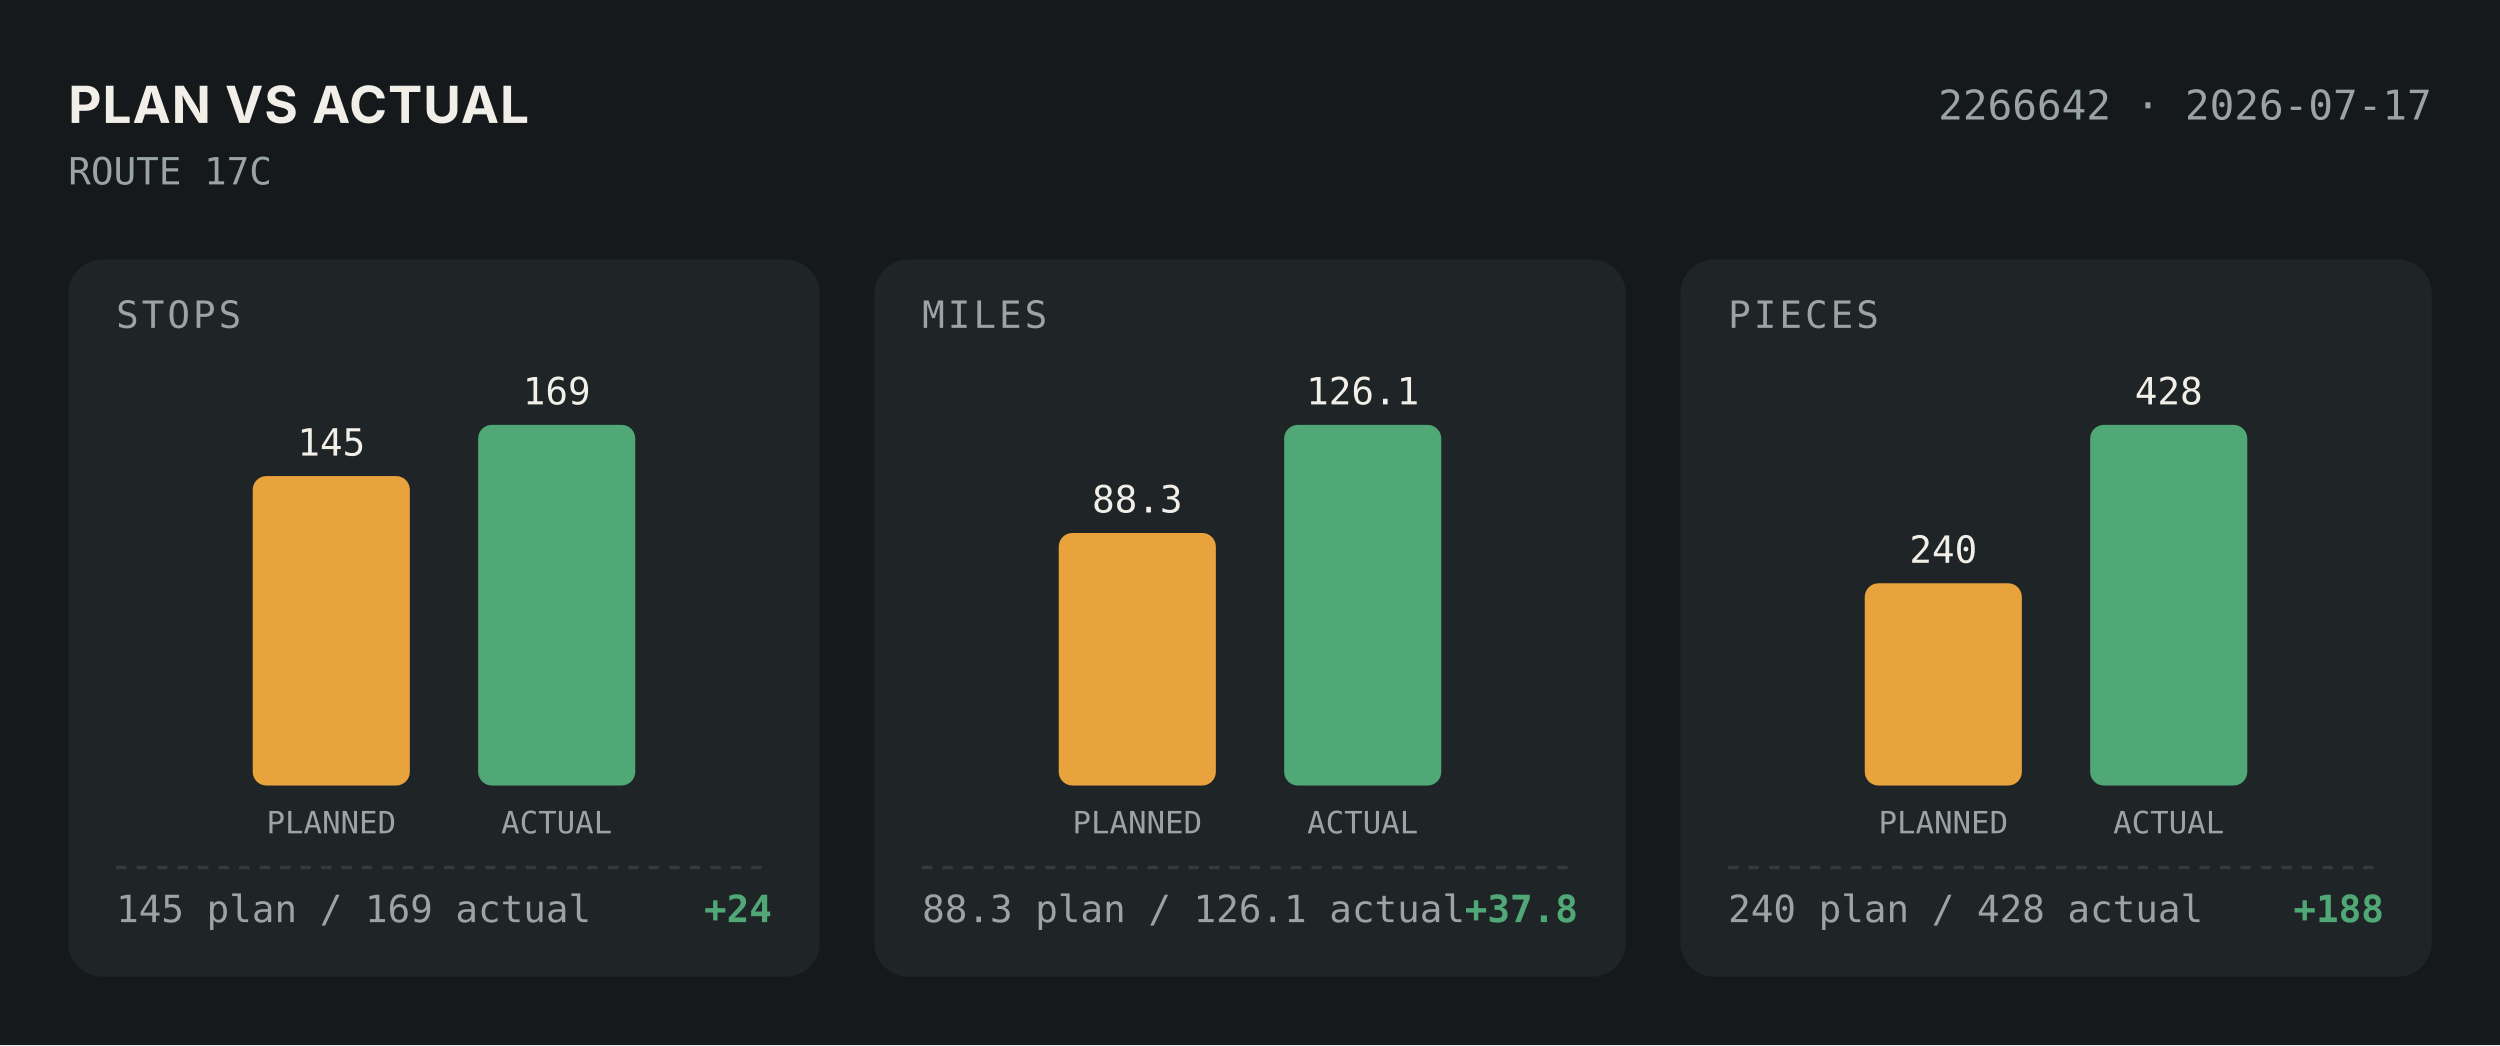
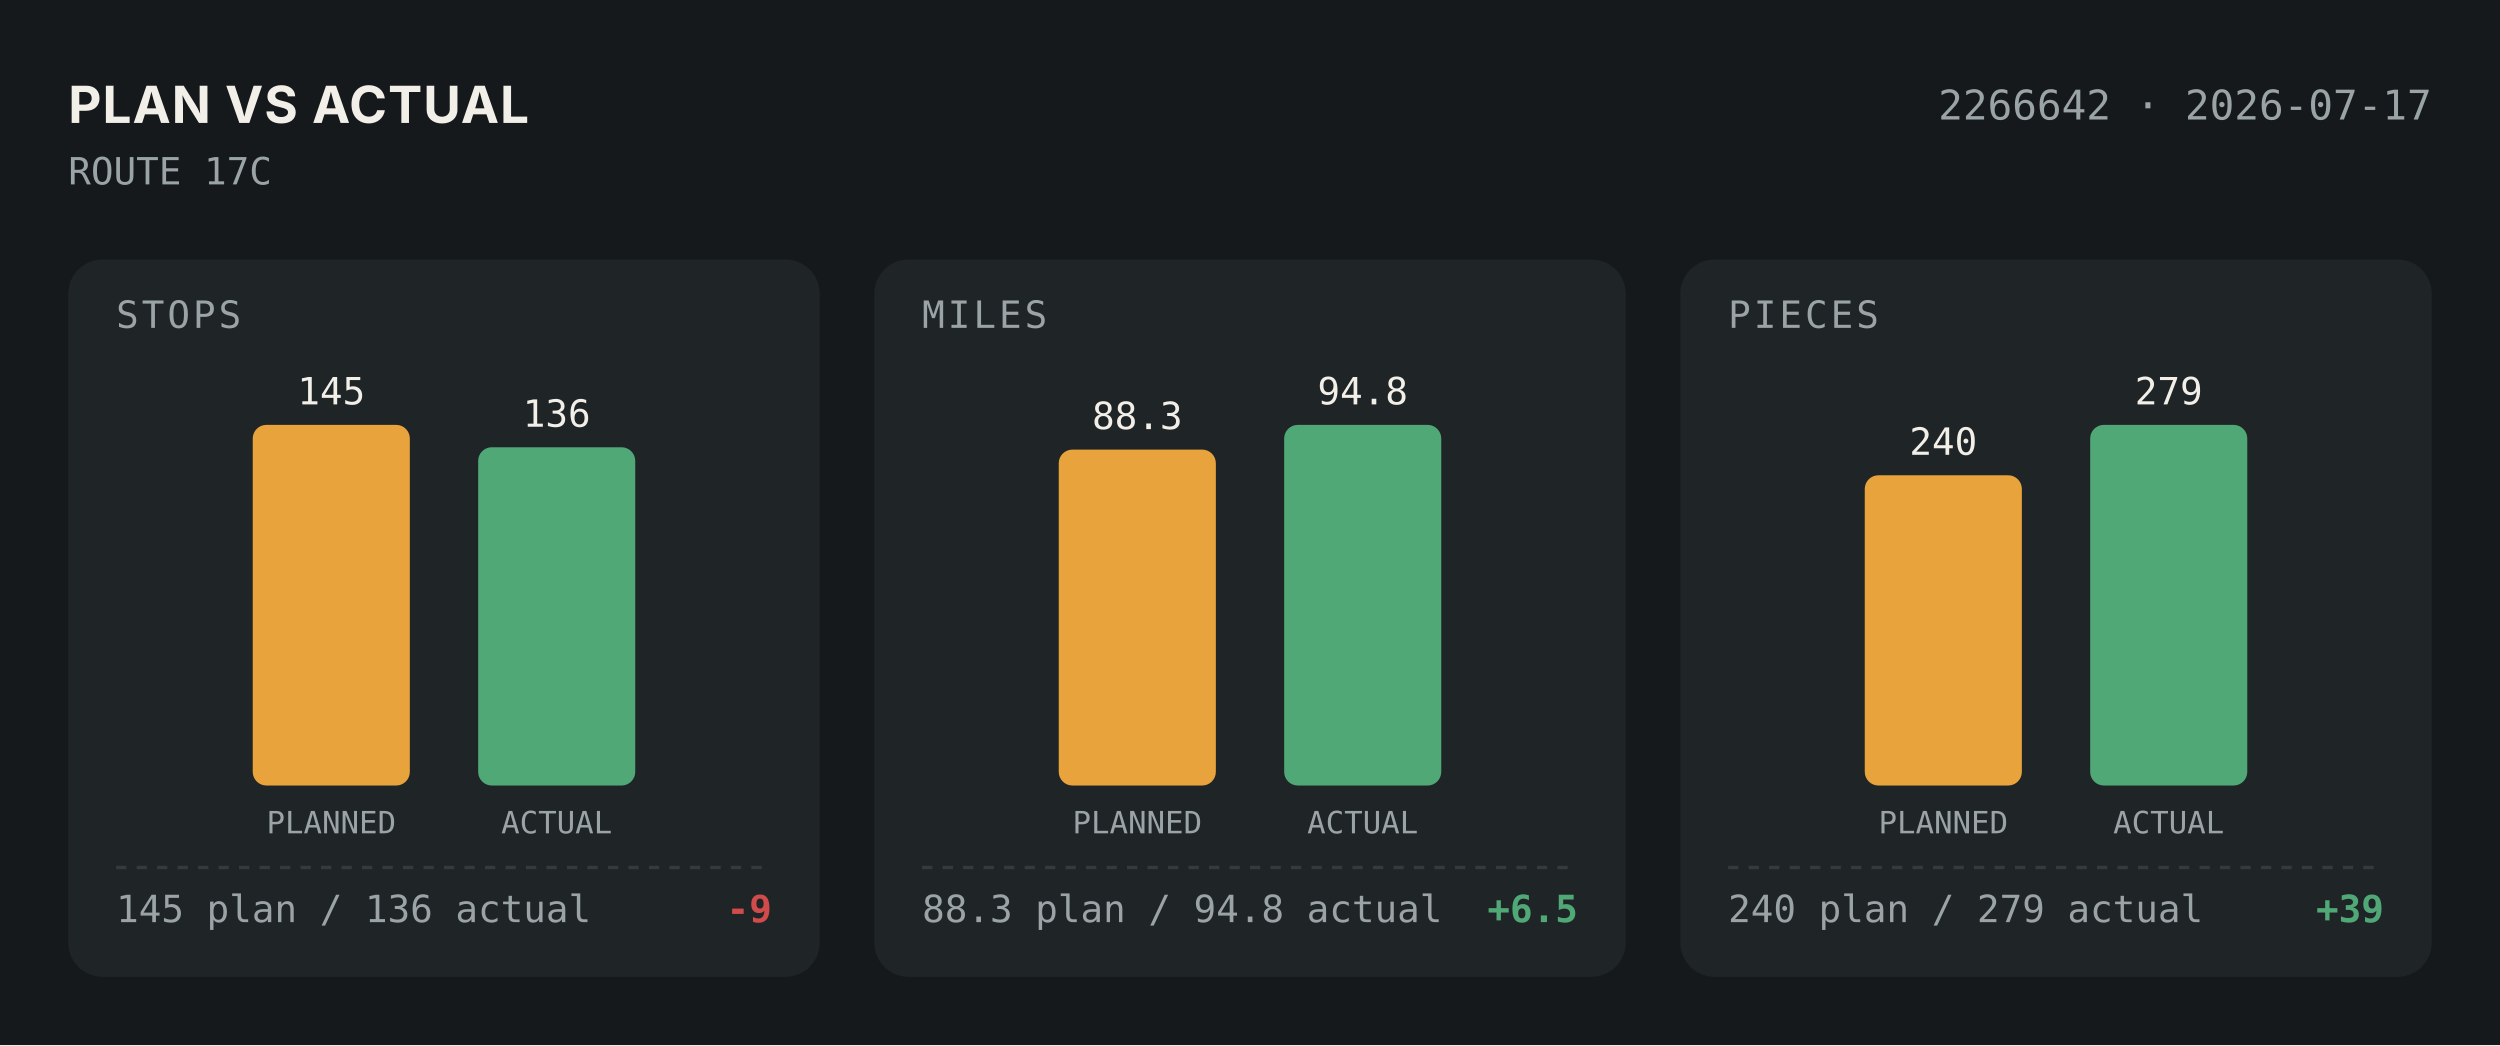
<svg xmlns="http://www.w3.org/2000/svg" viewBox="0 0 732 306" width="732" height="306">
  <rect width="732" height="306" fill="#15191B" />
  <text x="20" y="36" font-family="-apple-system,sans-serif" font-size="15" font-weight="700" letter-spacing="0.02em" fill="#F2EFE9">PLAN VS ACTUAL</text>
  <text x="712" y="35" font-family="'JetBrains Mono','SF Mono',Menlo,Consolas,monospace" font-size="12" fill="#9AA3A5" text-anchor="end">2266642 · 2026-07-17</text>
  <text x="20" y="54" font-family="'JetBrains Mono','SF Mono',Menlo,Consolas,monospace" font-size="11" fill="#9AA3A5">ROUTE 17C</text>
  <rect x="20" y="76" width="220" height="210" rx="10" fill="#1F2426" />
  <text x="34" y="96" font-family="'JetBrains Mono','SF Mono',Menlo,Consolas,monospace" font-size="11" letter-spacing="0.08em" fill="#9AA3A5">STOPS</text>
-   <text x="97.0" y="133.396" font-family="'JetBrains Mono','SF Mono',Menlo,Consolas,monospace" font-size="11" fill="#F2EFE9" text-anchor="middle">145</text>
-   <rect x="74.0" y="139.396" width="46" height="90.604" rx="4" fill="#E8A33D" />
-   <text x="163.0" y="118.4" font-family="'JetBrains Mono','SF Mono',Menlo,Consolas,monospace" font-size="11" fill="#F2EFE9" text-anchor="middle">169</text>
-   <rect x="140.0" y="124.4" width="46" height="105.6" rx="4" fill="#4FA876" />
+   <text x="97.0" y="118.4" font-family="'JetBrains Mono','SF Mono',Menlo,Consolas,monospace" font-size="11" fill="#F2EFE9" text-anchor="middle">145</text>
+   <rect x="74.0" y="124.4" width="46" height="105.6" rx="4" fill="#E8A33D" />
+   <text x="163.0" y="124.954" font-family="'JetBrains Mono','SF Mono',Menlo,Consolas,monospace" font-size="11" fill="#F2EFE9" text-anchor="middle">136</text>
+   <rect x="140.0" y="130.954" width="46" height="99.046" rx="4" fill="#4FA876" />
  <text x="97.0" y="244" font-family="'JetBrains Mono','SF Mono',Menlo,Consolas,monospace" font-size="9" fill="#9AA3A5" text-anchor="middle">PLANNED</text>
  <text x="163.0" y="244" font-family="'JetBrains Mono','SF Mono',Menlo,Consolas,monospace" font-size="9" fill="#9AA3A5" text-anchor="middle">ACTUAL</text>
  <line x1="34" y1="254" x2="226" y2="254" stroke="#343B3D" stroke-dasharray="3,3" />
-   <text x="34" y="270" font-family="'JetBrains Mono','SF Mono',Menlo,Consolas,monospace" font-size="11" fill="#9AA3A5">145 plan / 169 actual</text>
-   <text x="226" y="270" font-family="'JetBrains Mono','SF Mono',Menlo,Consolas,monospace" font-size="11" font-weight="700" fill="#4FA876" text-anchor="end">+24</text>
+   <text x="34" y="270" font-family="'JetBrains Mono','SF Mono',Menlo,Consolas,monospace" font-size="11" fill="#9AA3A5">145 plan / 136 actual</text>
+   <text x="226" y="270" font-family="'JetBrains Mono','SF Mono',Menlo,Consolas,monospace" font-size="11" font-weight="700" fill="#D14B4B" text-anchor="end">-9</text>
  <rect x="256" y="76" width="220" height="210" rx="10" fill="#1F2426" />
  <text x="270" y="96" font-family="'JetBrains Mono','SF Mono',Menlo,Consolas,monospace" font-size="11" letter-spacing="0.08em" fill="#9AA3A5">MILES</text>
-   <text x="333.0" y="150.055" font-family="'JetBrains Mono','SF Mono',Menlo,Consolas,monospace" font-size="11" fill="#F2EFE9" text-anchor="middle">88.3</text>
-   <rect x="310.0" y="156.055" width="46" height="73.945" rx="4" fill="#E8A33D" />
-   <text x="399.0" y="118.4" font-family="'JetBrains Mono','SF Mono',Menlo,Consolas,monospace" font-size="11" fill="#F2EFE9" text-anchor="middle">126.1</text>
+   <text x="333.0" y="125.641" font-family="'JetBrains Mono','SF Mono',Menlo,Consolas,monospace" font-size="11" fill="#F2EFE9" text-anchor="middle">88.3</text>
+   <rect x="310.0" y="131.641" width="46" height="98.359" rx="4" fill="#E8A33D" />
+   <text x="399.0" y="118.4" font-family="'JetBrains Mono','SF Mono',Menlo,Consolas,monospace" font-size="11" fill="#F2EFE9" text-anchor="middle">94.8</text>
  <rect x="376.0" y="124.4" width="46" height="105.6" rx="4" fill="#4FA876" />
  <text x="333.0" y="244" font-family="'JetBrains Mono','SF Mono',Menlo,Consolas,monospace" font-size="9" fill="#9AA3A5" text-anchor="middle">PLANNED</text>
  <text x="399.0" y="244" font-family="'JetBrains Mono','SF Mono',Menlo,Consolas,monospace" font-size="9" fill="#9AA3A5" text-anchor="middle">ACTUAL</text>
  <line x1="270" y1="254" x2="462" y2="254" stroke="#343B3D" stroke-dasharray="3,3" />
-   <text x="270" y="270" font-family="'JetBrains Mono','SF Mono',Menlo,Consolas,monospace" font-size="11" fill="#9AA3A5">88.3 plan / 126.1 actual</text>
-   <text x="462" y="270" font-family="'JetBrains Mono','SF Mono',Menlo,Consolas,monospace" font-size="11" font-weight="700" fill="#4FA876" text-anchor="end">+37.8</text>
+   <text x="270" y="270" font-family="'JetBrains Mono','SF Mono',Menlo,Consolas,monospace" font-size="11" fill="#9AA3A5">88.3 plan / 94.8 actual</text>
+   <text x="462" y="270" font-family="'JetBrains Mono','SF Mono',Menlo,Consolas,monospace" font-size="11" font-weight="700" fill="#4FA876" text-anchor="end">+6.5</text>
  <rect x="492" y="76" width="220" height="210" rx="10" fill="#1F2426" />
  <text x="506" y="96" font-family="'JetBrains Mono','SF Mono',Menlo,Consolas,monospace" font-size="11" letter-spacing="0.08em" fill="#9AA3A5">PIECES</text>
-   <text x="569.0" y="164.785" font-family="'JetBrains Mono','SF Mono',Menlo,Consolas,monospace" font-size="11" fill="#F2EFE9" text-anchor="middle">240</text>
-   <rect x="546.0" y="170.785" width="46" height="59.215" rx="4" fill="#E8A33D" />
-   <text x="635.0" y="118.4" font-family="'JetBrains Mono','SF Mono',Menlo,Consolas,monospace" font-size="11" fill="#F2EFE9" text-anchor="middle">428</text>
+   <text x="569.0" y="133.161" font-family="'JetBrains Mono','SF Mono',Menlo,Consolas,monospace" font-size="11" fill="#F2EFE9" text-anchor="middle">240</text>
+   <rect x="546.0" y="139.161" width="46" height="90.839" rx="4" fill="#E8A33D" />
+   <text x="635.0" y="118.4" font-family="'JetBrains Mono','SF Mono',Menlo,Consolas,monospace" font-size="11" fill="#F2EFE9" text-anchor="middle">279</text>
  <rect x="612.0" y="124.4" width="46" height="105.6" rx="4" fill="#4FA876" />
  <text x="569.0" y="244" font-family="'JetBrains Mono','SF Mono',Menlo,Consolas,monospace" font-size="9" fill="#9AA3A5" text-anchor="middle">PLANNED</text>
  <text x="635.0" y="244" font-family="'JetBrains Mono','SF Mono',Menlo,Consolas,monospace" font-size="9" fill="#9AA3A5" text-anchor="middle">ACTUAL</text>
  <line x1="506" y1="254" x2="698" y2="254" stroke="#343B3D" stroke-dasharray="3,3" />
-   <text x="506" y="270" font-family="'JetBrains Mono','SF Mono',Menlo,Consolas,monospace" font-size="11" fill="#9AA3A5">240 plan / 428 actual</text>
-   <text x="698" y="270" font-family="'JetBrains Mono','SF Mono',Menlo,Consolas,monospace" font-size="11" font-weight="700" fill="#4FA876" text-anchor="end">+188</text>
+   <text x="506" y="270" font-family="'JetBrains Mono','SF Mono',Menlo,Consolas,monospace" font-size="11" fill="#9AA3A5">240 plan / 279 actual</text>
+   <text x="698" y="270" font-family="'JetBrains Mono','SF Mono',Menlo,Consolas,monospace" font-size="11" font-weight="700" fill="#4FA876" text-anchor="end">+39</text>
</svg>
